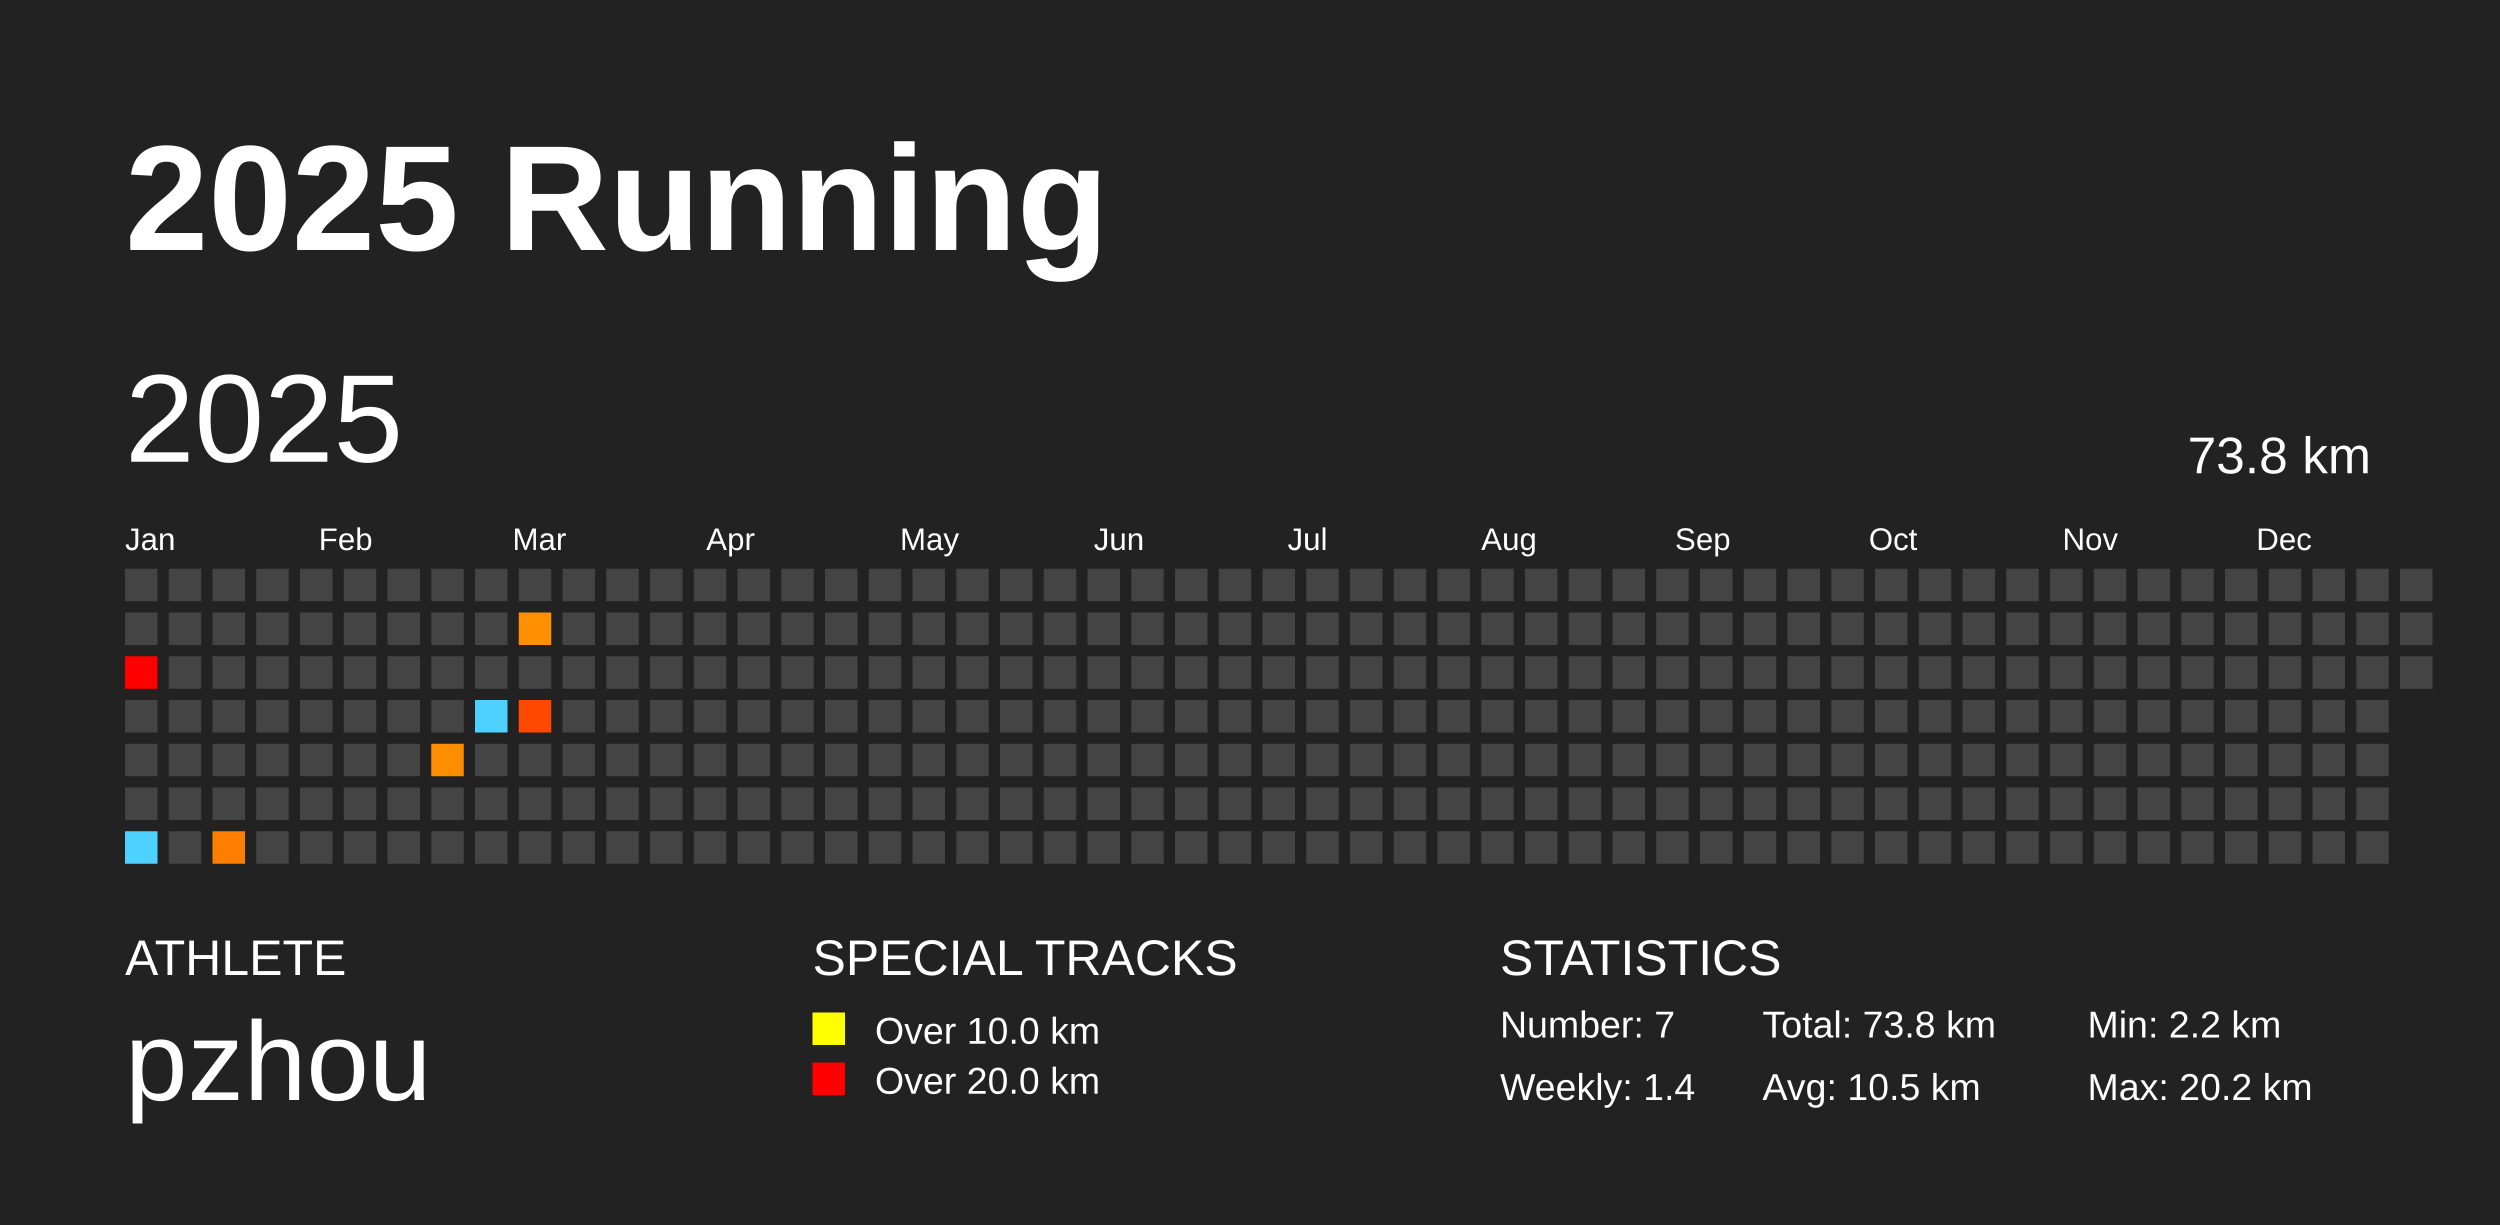
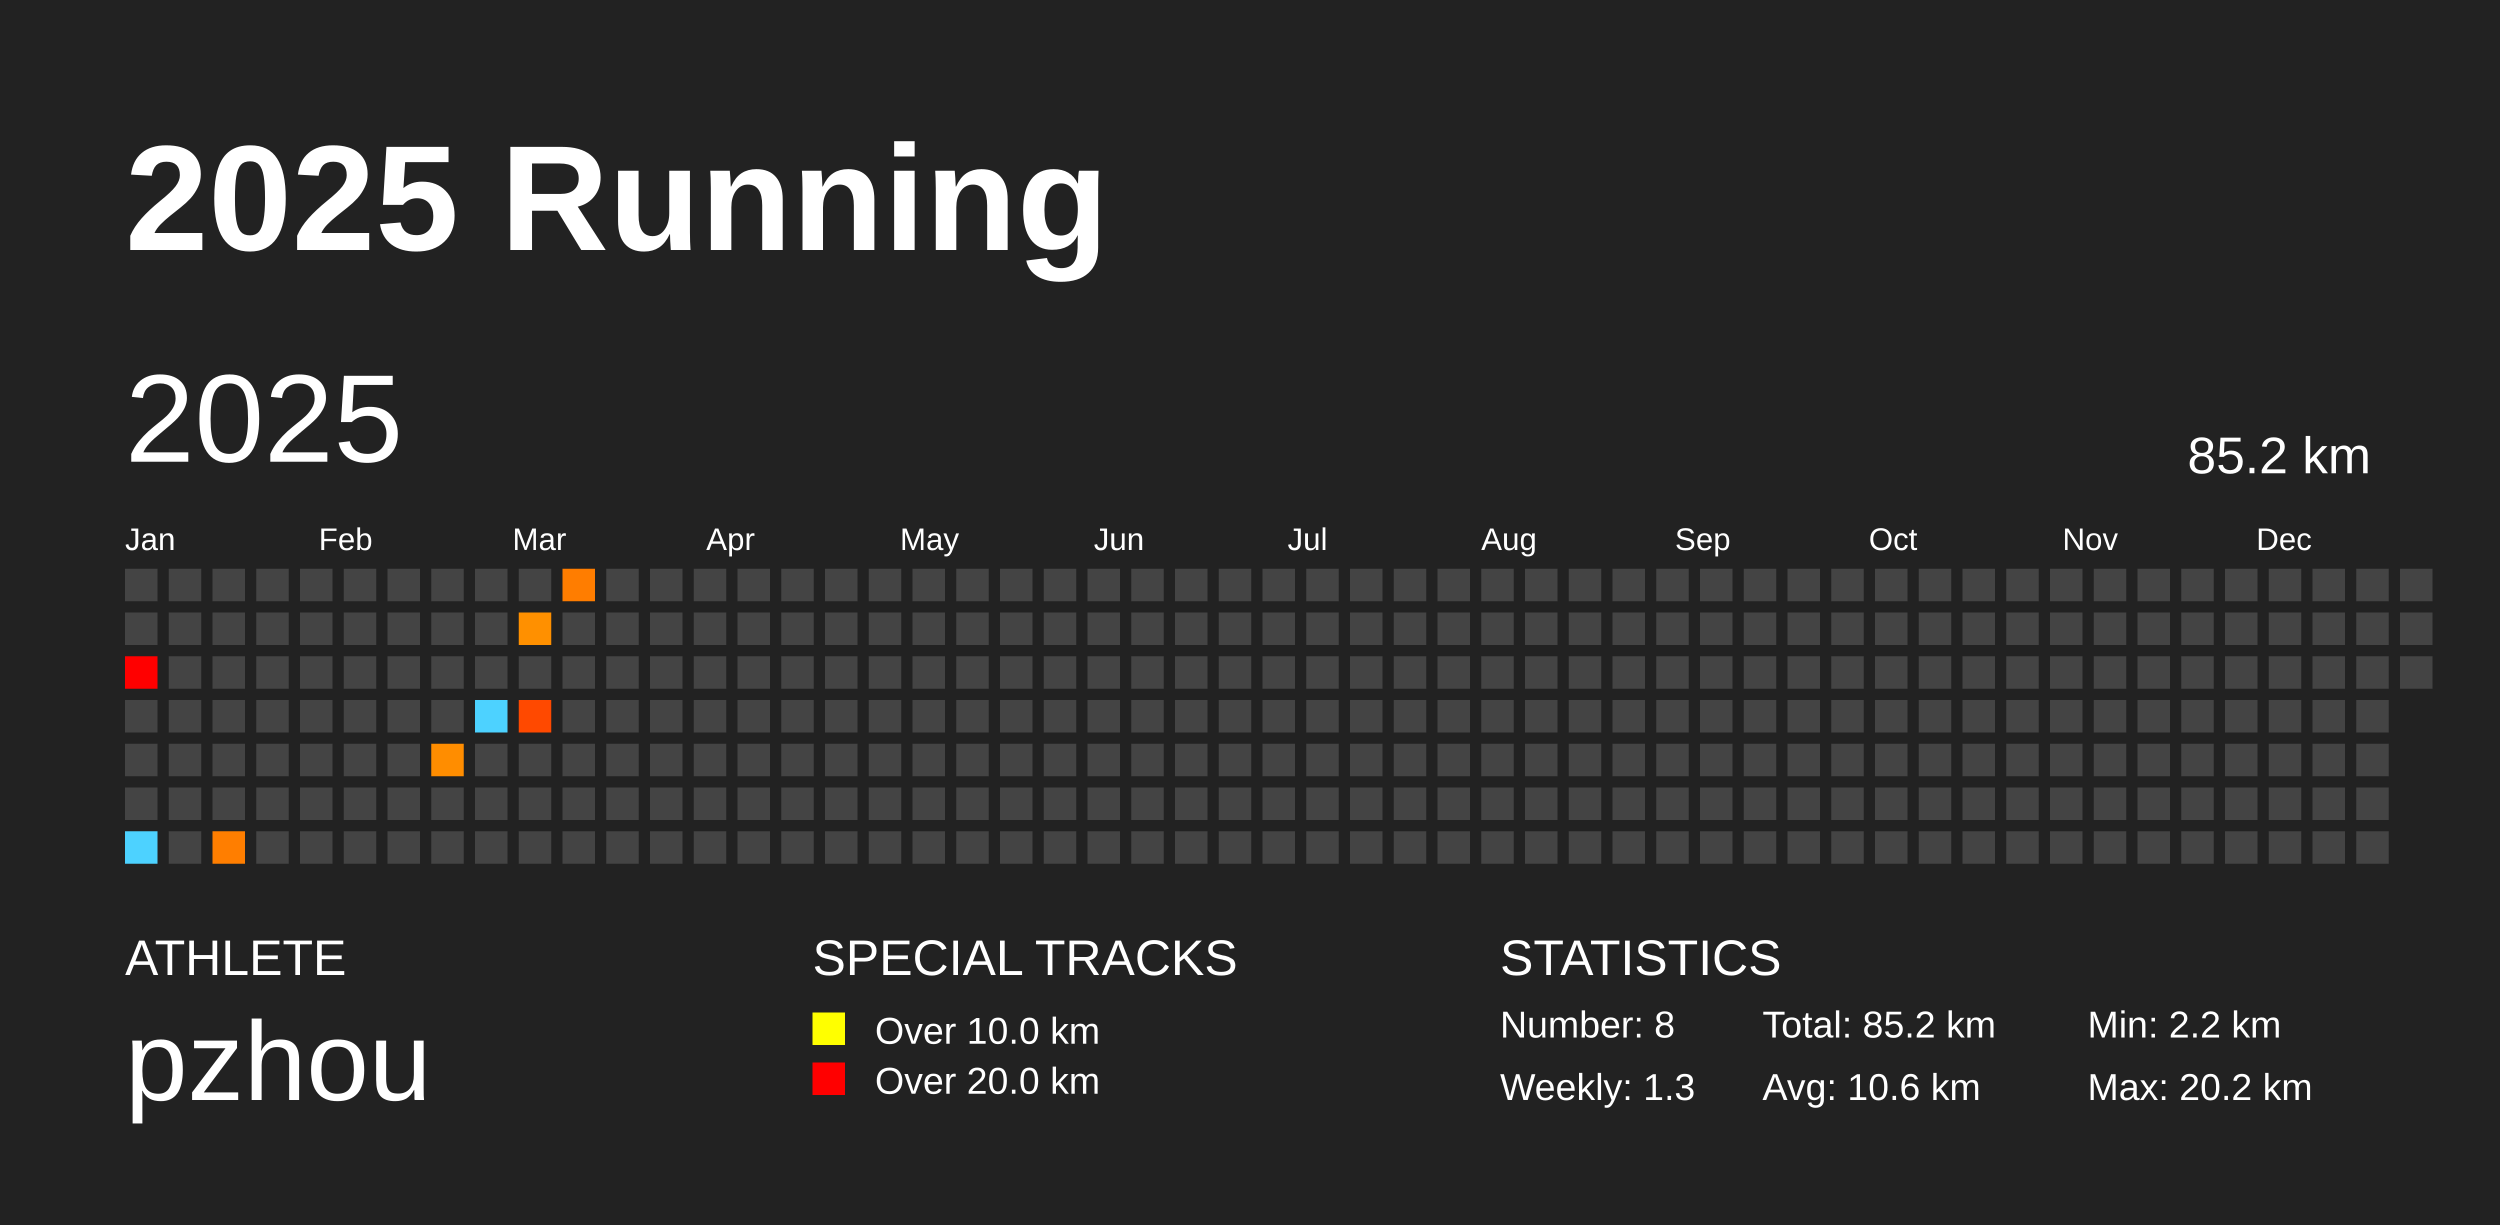
<svg xmlns="http://www.w3.org/2000/svg" baseProfile="full" height="98mm" version="1.1" viewBox="0,0,200,98" width="200mm">
  <defs />
  <rect fill="#222222" height="98" width="200" x="0" y="0" />
  <text fill="#FFFFFF" style="font-size:12px; font-family:Arial; font-weight:bold;" x="10" y="20">2025 Running</text>
  <text fill="#FFFFFF" style="font-size:4px; font-family:Arial" x="10" y="78">ATHLETE</text>
  <text fill="#FFFFFF" style="font-size:9px; font-family:Arial" x="10" y="88">pzhou</text>
  <text fill="#FFFFFF" style="font-size:4px; font-family:Arial" x="65" y="78">SPECIAL TRACKS</text>
  <rect fill="yellow" height="2.6" width="2.6" x="65" y="81" />
  <text fill="#FFFFFF" style="font-size:3px; font-family:Arial" x="70" y="83.5">Over 10.0 km</text>
  <rect fill="red" height="2.6" width="2.6" x="65" y="85" />
  <text fill="#FFFFFF" style="font-size:3px; font-family:Arial" x="70" y="87.5">Over 20.0 km</text>
  <text fill="#FFFFFF" style="font-size:4px; font-family:Arial" x="120" y="78">STATISTICS</text>
-   <text fill="#FFFFFF" style="font-size:3px; font-family:Arial" x="120" y="83">Number: 7</text>
-   <text fill="#FFFFFF" style="font-size:3px; font-family:Arial" x="120" y="88">Weekly: 1.4</text>
-   <text fill="#FFFFFF" style="font-size:3px; font-family:Arial" x="141" y="83">Total: 73.8 km</text>
-   <text fill="#FFFFFF" style="font-size:3px; font-family:Arial" x="141" y="88">Avg: 10.5 km</text>
+   <text fill="#FFFFFF" style="font-size:3px; font-family:Arial" x="120" y="83">Number: 8</text>
+   <text fill="#FFFFFF" style="font-size:3px; font-family:Arial" x="120" y="88">Weekly: 1.3</text>
+   <text fill="#FFFFFF" style="font-size:3px; font-family:Arial" x="141" y="83">Total: 85.2 km</text>
+   <text fill="#FFFFFF" style="font-size:3px; font-family:Arial" x="141" y="88">Avg: 10.6 km</text>
  <text fill="#FFFFFF" style="font-size:3px; font-family:Arial" x="167" y="83">Min: 2.2 km</text>
  <text fill="#FFFFFF" style="font-size:3px; font-family:Arial" x="167" y="88">Max: 20.2 km</text>
  <text dominant-baseline="hanging" fill="#FFFFFF" style="font-size:10.0px; font-family:Arial;" x="10" y="30">2025</text>
-   <text dominant-baseline="hanging" fill="#FFFFFF" style="font-size:4.125px; font-family:Arial;" x="175" y="35">73.8 km</text>
+   <text dominant-baseline="hanging" fill="#FFFFFF" style="font-size:4.125px; font-family:Arial;" x="175" y="35">85.2 km</text>
  <text fill="#FFFFFF" style="font-size:2.5px; font-family:Arial" x="10.0" y="44">Jan</text>
  <text fill="#FFFFFF" style="font-size:2.5px; font-family:Arial" x="25.5" y="44">Feb</text>
  <text fill="#FFFFFF" style="font-size:2.5px; font-family:Arial" x="41.0" y="44">Mar</text>
  <text fill="#FFFFFF" style="font-size:2.5px; font-family:Arial" x="56.5" y="44">Apr</text>
  <text fill="#FFFFFF" style="font-size:2.5px; font-family:Arial" x="72.0" y="44">May</text>
  <text fill="#FFFFFF" style="font-size:2.5px; font-family:Arial" x="87.5" y="44">Jun</text>
  <text fill="#FFFFFF" style="font-size:2.5px; font-family:Arial" x="103.0" y="44">Jul</text>
  <text fill="#FFFFFF" style="font-size:2.5px; font-family:Arial" x="118.5" y="44">Aug</text>
  <text fill="#FFFFFF" style="font-size:2.5px; font-family:Arial" x="134.0" y="44">Sep</text>
  <text fill="#FFFFFF" style="font-size:2.5px; font-family:Arial" x="149.5" y="44">Oct</text>
  <text fill="#FFFFFF" style="font-size:2.5px; font-family:Arial" x="165.0" y="44">Nov</text>
  <text fill="#FFFFFF" style="font-size:2.5px; font-family:Arial" x="180.5" y="44">Dec</text>
  <rect fill="#444444" height="2.6" width="2.6" x="10.0" y="45.5" />
  <rect fill="#444444" height="2.6" width="2.6" x="10.0" y="49.0" />
  <rect fill="red" height="2.6" width="2.6" x="10.0" y="52.5" />
  <rect fill="#444444" height="2.6" width="2.6" x="10.0" y="56.0" />
  <rect fill="#444444" height="2.6" width="2.6" x="10.0" y="59.5" />
  <rect fill="#444444" height="2.6" width="2.6" x="10.0" y="63.0" />
  <rect fill="#4dd2ff" height="2.6" width="2.6" x="10.0" y="66.5" />
  <rect fill="#444444" height="2.6" width="2.6" x="13.5" y="45.5" />
  <rect fill="#444444" height="2.6" width="2.6" x="13.5" y="49.0" />
  <rect fill="#444444" height="2.6" width="2.6" x="13.5" y="52.5" />
  <rect fill="#444444" height="2.6" width="2.6" x="13.5" y="56.0" />
  <rect fill="#444444" height="2.6" width="2.6" x="13.5" y="59.5" />
  <rect fill="#444444" height="2.6" width="2.6" x="13.5" y="63.0" />
  <rect fill="#444444" height="2.6" width="2.6" x="13.5" y="66.5" />
  <rect fill="#444444" height="2.6" width="2.6" x="17.0" y="45.5" />
  <rect fill="#444444" height="2.6" width="2.6" x="17.0" y="49.0" />
  <rect fill="#444444" height="2.6" width="2.6" x="17.0" y="52.5" />
  <rect fill="#444444" height="2.6" width="2.6" x="17.0" y="56.0" />
  <rect fill="#444444" height="2.6" width="2.6" x="17.0" y="59.5" />
  <rect fill="#444444" height="2.6" width="2.6" x="17.0" y="63.0" />
  <rect fill="#ff7e00" height="2.6" width="2.6" x="17.0" y="66.5" />
  <rect fill="#444444" height="2.6" width="2.6" x="20.5" y="45.5" />
  <rect fill="#444444" height="2.6" width="2.6" x="20.5" y="49.0" />
  <rect fill="#444444" height="2.6" width="2.6" x="20.5" y="52.5" />
  <rect fill="#444444" height="2.6" width="2.6" x="20.5" y="56.0" />
  <rect fill="#444444" height="2.6" width="2.6" x="20.5" y="59.5" />
  <rect fill="#444444" height="2.6" width="2.6" x="20.5" y="63.0" />
  <rect fill="#444444" height="2.6" width="2.6" x="20.5" y="66.5" />
  <rect fill="#444444" height="2.6" width="2.6" x="24.0" y="45.5" />
  <rect fill="#444444" height="2.6" width="2.6" x="24.0" y="49.0" />
  <rect fill="#444444" height="2.6" width="2.6" x="24.0" y="52.5" />
  <rect fill="#444444" height="2.6" width="2.6" x="24.0" y="56.0" />
  <rect fill="#444444" height="2.6" width="2.6" x="24.0" y="59.5" />
  <rect fill="#444444" height="2.6" width="2.6" x="24.0" y="63.0" />
  <rect fill="#444444" height="2.6" width="2.6" x="24.0" y="66.5" />
  <rect fill="#444444" height="2.6" width="2.6" x="27.5" y="45.5" />
  <rect fill="#444444" height="2.6" width="2.6" x="27.5" y="49.0" />
  <rect fill="#444444" height="2.6" width="2.6" x="27.5" y="52.5" />
  <rect fill="#444444" height="2.6" width="2.6" x="27.5" y="56.0" />
  <rect fill="#444444" height="2.6" width="2.6" x="27.5" y="59.5" />
  <rect fill="#444444" height="2.6" width="2.6" x="27.5" y="63.0" />
  <rect fill="#444444" height="2.6" width="2.6" x="27.5" y="66.5" />
  <rect fill="#444444" height="2.6" width="2.6" x="31.0" y="45.5" />
  <rect fill="#444444" height="2.6" width="2.6" x="31.0" y="49.0" />
  <rect fill="#444444" height="2.6" width="2.6" x="31.0" y="52.5" />
  <rect fill="#444444" height="2.6" width="2.6" x="31.0" y="56.0" />
  <rect fill="#444444" height="2.6" width="2.6" x="31.0" y="59.5" />
  <rect fill="#444444" height="2.6" width="2.6" x="31.0" y="63.0" />
  <rect fill="#444444" height="2.6" width="2.6" x="31.0" y="66.5" />
  <rect fill="#444444" height="2.6" width="2.6" x="34.5" y="45.5" />
  <rect fill="#444444" height="2.6" width="2.6" x="34.5" y="49.0" />
  <rect fill="#444444" height="2.6" width="2.6" x="34.5" y="52.5" />
  <rect fill="#444444" height="2.6" width="2.6" x="34.5" y="56.0" />
  <rect fill="#ff8d00" height="2.6" width="2.6" x="34.5" y="59.5" />
  <rect fill="#444444" height="2.6" width="2.6" x="34.5" y="63.0" />
  <rect fill="#444444" height="2.6" width="2.6" x="34.5" y="66.5" />
  <rect fill="#444444" height="2.6" width="2.6" x="38.0" y="45.5" />
  <rect fill="#444444" height="2.6" width="2.6" x="38.0" y="49.0" />
  <rect fill="#444444" height="2.6" width="2.6" x="38.0" y="52.5" />
  <rect fill="#4dd2ff" height="2.6" width="2.6" x="38.0" y="56.0" />
  <rect fill="#444444" height="2.6" width="2.6" x="38.0" y="59.5" />
  <rect fill="#444444" height="2.6" width="2.6" x="38.0" y="63.0" />
  <rect fill="#444444" height="2.6" width="2.6" x="38.0" y="66.5" />
  <rect fill="#444444" height="2.6" width="2.6" x="41.5" y="45.5" />
  <rect fill="#ff9000" height="2.6" width="2.6" x="41.5" y="49.0" />
  <rect fill="#444444" height="2.6" width="2.6" x="41.5" y="52.5" />
  <rect fill="#ff4900" height="2.6" width="2.6" x="41.5" y="56.0" />
  <rect fill="#444444" height="2.6" width="2.6" x="41.5" y="59.5" />
  <rect fill="#444444" height="2.6" width="2.6" x="41.5" y="63.0" />
  <rect fill="#444444" height="2.6" width="2.6" x="41.5" y="66.5" />
-   <rect fill="#444444" height="2.6" width="2.6" x="45.0" y="45.5" />
+   <rect fill="#ff7d00" height="2.6" width="2.6" x="45.0" y="45.5" />
  <rect fill="#444444" height="2.6" width="2.6" x="45.0" y="49.0" />
  <rect fill="#444444" height="2.6" width="2.6" x="45.0" y="52.5" />
  <rect fill="#444444" height="2.6" width="2.6" x="45.0" y="56.0" />
  <rect fill="#444444" height="2.6" width="2.6" x="45.0" y="59.5" />
  <rect fill="#444444" height="2.6" width="2.6" x="45.0" y="63.0" />
  <rect fill="#444444" height="2.6" width="2.6" x="45.0" y="66.5" />
  <rect fill="#444444" height="2.6" width="2.6" x="48.5" y="45.5" />
  <rect fill="#444444" height="2.6" width="2.6" x="48.5" y="49.0" />
  <rect fill="#444444" height="2.6" width="2.6" x="48.5" y="52.5" />
  <rect fill="#444444" height="2.6" width="2.6" x="48.5" y="56.0" />
  <rect fill="#444444" height="2.6" width="2.6" x="48.5" y="59.5" />
  <rect fill="#444444" height="2.6" width="2.6" x="48.5" y="63.0" />
  <rect fill="#444444" height="2.6" width="2.6" x="48.5" y="66.5" />
  <rect fill="#444444" height="2.6" width="2.6" x="52.0" y="45.5" />
  <rect fill="#444444" height="2.6" width="2.6" x="52.0" y="49.0" />
  <rect fill="#444444" height="2.6" width="2.6" x="52.0" y="52.5" />
  <rect fill="#444444" height="2.6" width="2.6" x="52.0" y="56.0" />
  <rect fill="#444444" height="2.6" width="2.6" x="52.0" y="59.5" />
  <rect fill="#444444" height="2.6" width="2.6" x="52.0" y="63.0" />
  <rect fill="#444444" height="2.6" width="2.6" x="52.0" y="66.5" />
  <rect fill="#444444" height="2.6" width="2.6" x="55.5" y="45.5" />
  <rect fill="#444444" height="2.6" width="2.6" x="55.5" y="49.0" />
  <rect fill="#444444" height="2.6" width="2.6" x="55.5" y="52.5" />
  <rect fill="#444444" height="2.6" width="2.6" x="55.5" y="56.0" />
  <rect fill="#444444" height="2.6" width="2.6" x="55.5" y="59.5" />
  <rect fill="#444444" height="2.6" width="2.6" x="55.5" y="63.0" />
  <rect fill="#444444" height="2.6" width="2.6" x="55.5" y="66.5" />
  <rect fill="#444444" height="2.6" width="2.6" x="59.0" y="45.5" />
  <rect fill="#444444" height="2.6" width="2.6" x="59.0" y="49.0" />
  <rect fill="#444444" height="2.6" width="2.6" x="59.0" y="52.5" />
  <rect fill="#444444" height="2.6" width="2.6" x="59.0" y="56.0" />
  <rect fill="#444444" height="2.6" width="2.6" x="59.0" y="59.5" />
  <rect fill="#444444" height="2.6" width="2.6" x="59.0" y="63.0" />
  <rect fill="#444444" height="2.6" width="2.6" x="59.0" y="66.5" />
  <rect fill="#444444" height="2.6" width="2.6" x="62.5" y="45.5" />
  <rect fill="#444444" height="2.6" width="2.6" x="62.5" y="49.0" />
  <rect fill="#444444" height="2.6" width="2.6" x="62.5" y="52.5" />
  <rect fill="#444444" height="2.6" width="2.6" x="62.5" y="56.0" />
  <rect fill="#444444" height="2.6" width="2.6" x="62.5" y="59.5" />
  <rect fill="#444444" height="2.6" width="2.6" x="62.5" y="63.0" />
  <rect fill="#444444" height="2.6" width="2.6" x="62.5" y="66.5" />
  <rect fill="#444444" height="2.6" width="2.6" x="66.0" y="45.5" />
  <rect fill="#444444" height="2.6" width="2.6" x="66.0" y="49.0" />
  <rect fill="#444444" height="2.6" width="2.6" x="66.0" y="52.5" />
  <rect fill="#444444" height="2.6" width="2.6" x="66.0" y="56.0" />
  <rect fill="#444444" height="2.6" width="2.6" x="66.0" y="59.5" />
  <rect fill="#444444" height="2.6" width="2.6" x="66.0" y="63.0" />
  <rect fill="#444444" height="2.6" width="2.6" x="66.0" y="66.5" />
  <rect fill="#444444" height="2.6" width="2.6" x="69.5" y="45.5" />
  <rect fill="#444444" height="2.6" width="2.6" x="69.5" y="49.0" />
  <rect fill="#444444" height="2.6" width="2.6" x="69.5" y="52.5" />
  <rect fill="#444444" height="2.6" width="2.6" x="69.5" y="56.0" />
  <rect fill="#444444" height="2.6" width="2.6" x="69.5" y="59.5" />
  <rect fill="#444444" height="2.6" width="2.6" x="69.5" y="63.0" />
  <rect fill="#444444" height="2.6" width="2.6" x="69.5" y="66.5" />
  <rect fill="#444444" height="2.6" width="2.6" x="73.0" y="45.5" />
  <rect fill="#444444" height="2.6" width="2.6" x="73.0" y="49.0" />
  <rect fill="#444444" height="2.6" width="2.6" x="73.0" y="52.5" />
  <rect fill="#444444" height="2.6" width="2.6" x="73.0" y="56.0" />
  <rect fill="#444444" height="2.6" width="2.6" x="73.0" y="59.5" />
  <rect fill="#444444" height="2.6" width="2.6" x="73.0" y="63.0" />
  <rect fill="#444444" height="2.6" width="2.6" x="73.0" y="66.5" />
  <rect fill="#444444" height="2.6" width="2.6" x="76.5" y="45.5" />
  <rect fill="#444444" height="2.6" width="2.6" x="76.5" y="49.0" />
  <rect fill="#444444" height="2.6" width="2.6" x="76.5" y="52.5" />
  <rect fill="#444444" height="2.6" width="2.6" x="76.5" y="56.0" />
  <rect fill="#444444" height="2.6" width="2.6" x="76.5" y="59.5" />
  <rect fill="#444444" height="2.6" width="2.6" x="76.5" y="63.0" />
  <rect fill="#444444" height="2.6" width="2.6" x="76.5" y="66.5" />
  <rect fill="#444444" height="2.6" width="2.6" x="80.0" y="45.5" />
  <rect fill="#444444" height="2.6" width="2.6" x="80.0" y="49.0" />
  <rect fill="#444444" height="2.6" width="2.6" x="80.0" y="52.5" />
  <rect fill="#444444" height="2.6" width="2.6" x="80.0" y="56.0" />
  <rect fill="#444444" height="2.6" width="2.6" x="80.0" y="59.5" />
  <rect fill="#444444" height="2.6" width="2.6" x="80.0" y="63.0" />
  <rect fill="#444444" height="2.6" width="2.6" x="80.0" y="66.5" />
  <rect fill="#444444" height="2.6" width="2.6" x="83.5" y="45.5" />
  <rect fill="#444444" height="2.6" width="2.6" x="83.5" y="49.0" />
  <rect fill="#444444" height="2.6" width="2.6" x="83.5" y="52.5" />
  <rect fill="#444444" height="2.6" width="2.6" x="83.5" y="56.0" />
  <rect fill="#444444" height="2.6" width="2.6" x="83.5" y="59.5" />
  <rect fill="#444444" height="2.6" width="2.6" x="83.5" y="63.0" />
  <rect fill="#444444" height="2.6" width="2.6" x="83.5" y="66.5" />
  <rect fill="#444444" height="2.6" width="2.6" x="87.0" y="45.5" />
  <rect fill="#444444" height="2.6" width="2.6" x="87.0" y="49.0" />
  <rect fill="#444444" height="2.6" width="2.6" x="87.0" y="52.5" />
  <rect fill="#444444" height="2.6" width="2.6" x="87.0" y="56.0" />
  <rect fill="#444444" height="2.6" width="2.6" x="87.0" y="59.5" />
  <rect fill="#444444" height="2.6" width="2.6" x="87.0" y="63.0" />
  <rect fill="#444444" height="2.6" width="2.6" x="87.0" y="66.5" />
  <rect fill="#444444" height="2.6" width="2.6" x="90.5" y="45.5" />
  <rect fill="#444444" height="2.6" width="2.6" x="90.5" y="49.0" />
  <rect fill="#444444" height="2.6" width="2.6" x="90.5" y="52.5" />
  <rect fill="#444444" height="2.6" width="2.6" x="90.5" y="56.0" />
  <rect fill="#444444" height="2.6" width="2.6" x="90.5" y="59.5" />
  <rect fill="#444444" height="2.6" width="2.6" x="90.5" y="63.0" />
  <rect fill="#444444" height="2.6" width="2.6" x="90.5" y="66.5" />
  <rect fill="#444444" height="2.6" width="2.6" x="94.0" y="45.5" />
  <rect fill="#444444" height="2.6" width="2.6" x="94.0" y="49.0" />
  <rect fill="#444444" height="2.6" width="2.6" x="94.0" y="52.5" />
  <rect fill="#444444" height="2.6" width="2.6" x="94.0" y="56.0" />
  <rect fill="#444444" height="2.6" width="2.6" x="94.0" y="59.5" />
  <rect fill="#444444" height="2.6" width="2.6" x="94.0" y="63.0" />
  <rect fill="#444444" height="2.6" width="2.6" x="94.0" y="66.5" />
  <rect fill="#444444" height="2.6" width="2.6" x="97.5" y="45.5" />
  <rect fill="#444444" height="2.6" width="2.6" x="97.5" y="49.0" />
  <rect fill="#444444" height="2.6" width="2.6" x="97.5" y="52.5" />
  <rect fill="#444444" height="2.6" width="2.6" x="97.5" y="56.0" />
  <rect fill="#444444" height="2.6" width="2.6" x="97.5" y="59.5" />
  <rect fill="#444444" height="2.6" width="2.6" x="97.5" y="63.0" />
  <rect fill="#444444" height="2.6" width="2.6" x="97.5" y="66.5" />
  <rect fill="#444444" height="2.6" width="2.6" x="101.0" y="45.5" />
  <rect fill="#444444" height="2.6" width="2.6" x="101.0" y="49.0" />
  <rect fill="#444444" height="2.6" width="2.6" x="101.0" y="52.5" />
  <rect fill="#444444" height="2.6" width="2.6" x="101.0" y="56.0" />
  <rect fill="#444444" height="2.6" width="2.6" x="101.0" y="59.5" />
  <rect fill="#444444" height="2.6" width="2.6" x="101.0" y="63.0" />
  <rect fill="#444444" height="2.6" width="2.6" x="101.0" y="66.5" />
  <rect fill="#444444" height="2.6" width="2.6" x="104.5" y="45.5" />
  <rect fill="#444444" height="2.6" width="2.6" x="104.5" y="49.0" />
  <rect fill="#444444" height="2.6" width="2.6" x="104.5" y="52.5" />
  <rect fill="#444444" height="2.6" width="2.6" x="104.5" y="56.0" />
  <rect fill="#444444" height="2.6" width="2.6" x="104.5" y="59.5" />
  <rect fill="#444444" height="2.6" width="2.6" x="104.5" y="63.0" />
  <rect fill="#444444" height="2.6" width="2.6" x="104.5" y="66.5" />
  <rect fill="#444444" height="2.6" width="2.6" x="108.0" y="45.5" />
  <rect fill="#444444" height="2.6" width="2.6" x="108.0" y="49.0" />
  <rect fill="#444444" height="2.6" width="2.6" x="108.0" y="52.5" />
  <rect fill="#444444" height="2.6" width="2.6" x="108.0" y="56.0" />
  <rect fill="#444444" height="2.6" width="2.6" x="108.0" y="59.5" />
  <rect fill="#444444" height="2.6" width="2.6" x="108.0" y="63.0" />
  <rect fill="#444444" height="2.6" width="2.6" x="108.0" y="66.5" />
  <rect fill="#444444" height="2.6" width="2.6" x="111.5" y="45.5" />
  <rect fill="#444444" height="2.6" width="2.6" x="111.5" y="49.0" />
  <rect fill="#444444" height="2.6" width="2.6" x="111.5" y="52.5" />
  <rect fill="#444444" height="2.6" width="2.6" x="111.5" y="56.0" />
  <rect fill="#444444" height="2.6" width="2.6" x="111.5" y="59.5" />
  <rect fill="#444444" height="2.6" width="2.6" x="111.5" y="63.0" />
  <rect fill="#444444" height="2.6" width="2.6" x="111.5" y="66.5" />
  <rect fill="#444444" height="2.6" width="2.6" x="115.0" y="45.5" />
  <rect fill="#444444" height="2.6" width="2.6" x="115.0" y="49.0" />
  <rect fill="#444444" height="2.6" width="2.6" x="115.0" y="52.5" />
  <rect fill="#444444" height="2.6" width="2.6" x="115.0" y="56.0" />
  <rect fill="#444444" height="2.6" width="2.6" x="115.0" y="59.5" />
  <rect fill="#444444" height="2.6" width="2.6" x="115.0" y="63.0" />
  <rect fill="#444444" height="2.6" width="2.6" x="115.0" y="66.5" />
  <rect fill="#444444" height="2.6" width="2.6" x="118.5" y="45.5" />
  <rect fill="#444444" height="2.6" width="2.6" x="118.5" y="49.0" />
  <rect fill="#444444" height="2.6" width="2.6" x="118.5" y="52.5" />
  <rect fill="#444444" height="2.6" width="2.6" x="118.5" y="56.0" />
  <rect fill="#444444" height="2.6" width="2.6" x="118.5" y="59.5" />
  <rect fill="#444444" height="2.6" width="2.6" x="118.5" y="63.0" />
  <rect fill="#444444" height="2.6" width="2.6" x="118.5" y="66.5" />
  <rect fill="#444444" height="2.6" width="2.6" x="122.0" y="45.5" />
  <rect fill="#444444" height="2.6" width="2.6" x="122.0" y="49.0" />
  <rect fill="#444444" height="2.6" width="2.6" x="122.0" y="52.5" />
  <rect fill="#444444" height="2.6" width="2.6" x="122.0" y="56.0" />
  <rect fill="#444444" height="2.6" width="2.6" x="122.0" y="59.5" />
  <rect fill="#444444" height="2.6" width="2.6" x="122.0" y="63.0" />
  <rect fill="#444444" height="2.6" width="2.6" x="122.0" y="66.5" />
  <rect fill="#444444" height="2.6" width="2.6" x="125.5" y="45.5" />
  <rect fill="#444444" height="2.6" width="2.6" x="125.5" y="49.0" />
  <rect fill="#444444" height="2.6" width="2.6" x="125.5" y="52.5" />
  <rect fill="#444444" height="2.6" width="2.6" x="125.5" y="56.0" />
  <rect fill="#444444" height="2.6" width="2.6" x="125.5" y="59.5" />
  <rect fill="#444444" height="2.6" width="2.6" x="125.5" y="63.0" />
  <rect fill="#444444" height="2.6" width="2.6" x="125.5" y="66.5" />
  <rect fill="#444444" height="2.6" width="2.6" x="129.0" y="45.5" />
  <rect fill="#444444" height="2.6" width="2.6" x="129.0" y="49.0" />
  <rect fill="#444444" height="2.6" width="2.6" x="129.0" y="52.5" />
  <rect fill="#444444" height="2.6" width="2.6" x="129.0" y="56.0" />
  <rect fill="#444444" height="2.6" width="2.6" x="129.0" y="59.5" />
  <rect fill="#444444" height="2.6" width="2.6" x="129.0" y="63.0" />
  <rect fill="#444444" height="2.6" width="2.6" x="129.0" y="66.5" />
  <rect fill="#444444" height="2.6" width="2.6" x="132.5" y="45.5" />
  <rect fill="#444444" height="2.6" width="2.6" x="132.5" y="49.0" />
  <rect fill="#444444" height="2.6" width="2.6" x="132.5" y="52.5" />
  <rect fill="#444444" height="2.6" width="2.6" x="132.5" y="56.0" />
  <rect fill="#444444" height="2.6" width="2.6" x="132.5" y="59.5" />
  <rect fill="#444444" height="2.6" width="2.6" x="132.5" y="63.0" />
  <rect fill="#444444" height="2.6" width="2.6" x="132.5" y="66.5" />
  <rect fill="#444444" height="2.6" width="2.6" x="136.0" y="45.5" />
  <rect fill="#444444" height="2.6" width="2.6" x="136.0" y="49.0" />
  <rect fill="#444444" height="2.6" width="2.6" x="136.0" y="52.5" />
  <rect fill="#444444" height="2.6" width="2.6" x="136.0" y="56.0" />
  <rect fill="#444444" height="2.6" width="2.6" x="136.0" y="59.5" />
  <rect fill="#444444" height="2.6" width="2.6" x="136.0" y="63.0" />
  <rect fill="#444444" height="2.6" width="2.6" x="136.0" y="66.5" />
  <rect fill="#444444" height="2.6" width="2.6" x="139.5" y="45.5" />
  <rect fill="#444444" height="2.6" width="2.6" x="139.5" y="49.0" />
  <rect fill="#444444" height="2.6" width="2.6" x="139.5" y="52.5" />
  <rect fill="#444444" height="2.6" width="2.6" x="139.5" y="56.0" />
  <rect fill="#444444" height="2.6" width="2.6" x="139.5" y="59.5" />
  <rect fill="#444444" height="2.6" width="2.6" x="139.5" y="63.0" />
  <rect fill="#444444" height="2.6" width="2.6" x="139.5" y="66.5" />
  <rect fill="#444444" height="2.6" width="2.6" x="143.0" y="45.5" />
  <rect fill="#444444" height="2.6" width="2.6" x="143.0" y="49.0" />
  <rect fill="#444444" height="2.6" width="2.6" x="143.0" y="52.5" />
  <rect fill="#444444" height="2.6" width="2.6" x="143.0" y="56.0" />
  <rect fill="#444444" height="2.6" width="2.6" x="143.0" y="59.5" />
  <rect fill="#444444" height="2.6" width="2.6" x="143.0" y="63.0" />
  <rect fill="#444444" height="2.6" width="2.6" x="143.0" y="66.5" />
  <rect fill="#444444" height="2.6" width="2.6" x="146.5" y="45.5" />
  <rect fill="#444444" height="2.6" width="2.6" x="146.5" y="49.0" />
  <rect fill="#444444" height="2.6" width="2.6" x="146.5" y="52.5" />
  <rect fill="#444444" height="2.6" width="2.6" x="146.5" y="56.0" />
  <rect fill="#444444" height="2.6" width="2.6" x="146.5" y="59.5" />
  <rect fill="#444444" height="2.6" width="2.6" x="146.5" y="63.0" />
  <rect fill="#444444" height="2.6" width="2.6" x="146.5" y="66.5" />
  <rect fill="#444444" height="2.6" width="2.6" x="150.0" y="45.5" />
  <rect fill="#444444" height="2.6" width="2.6" x="150.0" y="49.0" />
  <rect fill="#444444" height="2.6" width="2.6" x="150.0" y="52.5" />
  <rect fill="#444444" height="2.6" width="2.6" x="150.0" y="56.0" />
  <rect fill="#444444" height="2.6" width="2.6" x="150.0" y="59.5" />
  <rect fill="#444444" height="2.6" width="2.6" x="150.0" y="63.0" />
  <rect fill="#444444" height="2.6" width="2.6" x="150.0" y="66.5" />
  <rect fill="#444444" height="2.6" width="2.6" x="153.5" y="45.5" />
  <rect fill="#444444" height="2.6" width="2.6" x="153.5" y="49.0" />
  <rect fill="#444444" height="2.6" width="2.6" x="153.5" y="52.5" />
  <rect fill="#444444" height="2.6" width="2.6" x="153.5" y="56.0" />
  <rect fill="#444444" height="2.6" width="2.6" x="153.5" y="59.5" />
  <rect fill="#444444" height="2.6" width="2.6" x="153.5" y="63.0" />
  <rect fill="#444444" height="2.6" width="2.6" x="153.5" y="66.5" />
  <rect fill="#444444" height="2.6" width="2.6" x="157.0" y="45.5" />
  <rect fill="#444444" height="2.6" width="2.6" x="157.0" y="49.0" />
  <rect fill="#444444" height="2.6" width="2.6" x="157.0" y="52.5" />
  <rect fill="#444444" height="2.6" width="2.6" x="157.0" y="56.0" />
  <rect fill="#444444" height="2.6" width="2.6" x="157.0" y="59.5" />
  <rect fill="#444444" height="2.6" width="2.6" x="157.0" y="63.0" />
  <rect fill="#444444" height="2.6" width="2.6" x="157.0" y="66.5" />
  <rect fill="#444444" height="2.6" width="2.6" x="160.5" y="45.5" />
  <rect fill="#444444" height="2.6" width="2.6" x="160.5" y="49.0" />
  <rect fill="#444444" height="2.6" width="2.6" x="160.5" y="52.5" />
  <rect fill="#444444" height="2.6" width="2.6" x="160.5" y="56.0" />
  <rect fill="#444444" height="2.6" width="2.6" x="160.5" y="59.5" />
  <rect fill="#444444" height="2.6" width="2.6" x="160.5" y="63.0" />
  <rect fill="#444444" height="2.6" width="2.6" x="160.5" y="66.5" />
  <rect fill="#444444" height="2.6" width="2.6" x="164.0" y="45.5" />
  <rect fill="#444444" height="2.6" width="2.6" x="164.0" y="49.0" />
  <rect fill="#444444" height="2.6" width="2.6" x="164.0" y="52.5" />
  <rect fill="#444444" height="2.6" width="2.6" x="164.0" y="56.0" />
  <rect fill="#444444" height="2.6" width="2.6" x="164.0" y="59.5" />
  <rect fill="#444444" height="2.6" width="2.6" x="164.0" y="63.0" />
  <rect fill="#444444" height="2.6" width="2.6" x="164.0" y="66.5" />
  <rect fill="#444444" height="2.6" width="2.6" x="167.5" y="45.5" />
  <rect fill="#444444" height="2.6" width="2.6" x="167.5" y="49.0" />
  <rect fill="#444444" height="2.6" width="2.6" x="167.5" y="52.5" />
  <rect fill="#444444" height="2.6" width="2.6" x="167.5" y="56.0" />
  <rect fill="#444444" height="2.6" width="2.6" x="167.5" y="59.5" />
  <rect fill="#444444" height="2.6" width="2.6" x="167.5" y="63.0" />
  <rect fill="#444444" height="2.6" width="2.6" x="167.5" y="66.5" />
  <rect fill="#444444" height="2.6" width="2.6" x="171.0" y="45.5" />
  <rect fill="#444444" height="2.6" width="2.6" x="171.0" y="49.0" />
  <rect fill="#444444" height="2.6" width="2.6" x="171.0" y="52.5" />
  <rect fill="#444444" height="2.6" width="2.6" x="171.0" y="56.0" />
  <rect fill="#444444" height="2.6" width="2.6" x="171.0" y="59.5" />
  <rect fill="#444444" height="2.6" width="2.6" x="171.0" y="63.0" />
  <rect fill="#444444" height="2.6" width="2.6" x="171.0" y="66.5" />
  <rect fill="#444444" height="2.6" width="2.6" x="174.5" y="45.5" />
  <rect fill="#444444" height="2.6" width="2.6" x="174.5" y="49.0" />
  <rect fill="#444444" height="2.6" width="2.6" x="174.5" y="52.5" />
  <rect fill="#444444" height="2.6" width="2.6" x="174.5" y="56.0" />
  <rect fill="#444444" height="2.6" width="2.6" x="174.5" y="59.5" />
  <rect fill="#444444" height="2.6" width="2.6" x="174.5" y="63.0" />
  <rect fill="#444444" height="2.6" width="2.6" x="174.5" y="66.5" />
  <rect fill="#444444" height="2.6" width="2.6" x="178.0" y="45.5" />
  <rect fill="#444444" height="2.6" width="2.6" x="178.0" y="49.0" />
  <rect fill="#444444" height="2.6" width="2.6" x="178.0" y="52.5" />
  <rect fill="#444444" height="2.6" width="2.6" x="178.0" y="56.0" />
  <rect fill="#444444" height="2.6" width="2.6" x="178.0" y="59.5" />
  <rect fill="#444444" height="2.6" width="2.6" x="178.0" y="63.0" />
  <rect fill="#444444" height="2.6" width="2.6" x="178.0" y="66.5" />
  <rect fill="#444444" height="2.6" width="2.6" x="181.5" y="45.5" />
  <rect fill="#444444" height="2.6" width="2.6" x="181.5" y="49.0" />
  <rect fill="#444444" height="2.6" width="2.6" x="181.5" y="52.5" />
  <rect fill="#444444" height="2.6" width="2.6" x="181.5" y="56.0" />
  <rect fill="#444444" height="2.6" width="2.6" x="181.5" y="59.5" />
  <rect fill="#444444" height="2.6" width="2.6" x="181.5" y="63.0" />
  <rect fill="#444444" height="2.6" width="2.6" x="181.5" y="66.5" />
  <rect fill="#444444" height="2.6" width="2.6" x="185.0" y="45.5" />
  <rect fill="#444444" height="2.6" width="2.6" x="185.0" y="49.0" />
  <rect fill="#444444" height="2.6" width="2.6" x="185.0" y="52.5" />
  <rect fill="#444444" height="2.6" width="2.6" x="185.0" y="56.0" />
  <rect fill="#444444" height="2.6" width="2.6" x="185.0" y="59.5" />
  <rect fill="#444444" height="2.6" width="2.6" x="185.0" y="63.0" />
  <rect fill="#444444" height="2.6" width="2.6" x="185.0" y="66.5" />
  <rect fill="#444444" height="2.6" width="2.6" x="188.5" y="45.5" />
  <rect fill="#444444" height="2.6" width="2.6" x="188.5" y="49.0" />
  <rect fill="#444444" height="2.6" width="2.6" x="188.5" y="52.5" />
  <rect fill="#444444" height="2.6" width="2.6" x="188.5" y="56.0" />
  <rect fill="#444444" height="2.6" width="2.6" x="188.5" y="59.5" />
  <rect fill="#444444" height="2.6" width="2.6" x="188.5" y="63.0" />
  <rect fill="#444444" height="2.6" width="2.6" x="188.5" y="66.5" />
  <rect fill="#444444" height="2.6" width="2.6" x="192.0" y="45.5" />
  <rect fill="#444444" height="2.6" width="2.6" x="192.0" y="49.0" />
  <rect fill="#444444" height="2.6" width="2.6" x="192.0" y="52.5" />
</svg>
